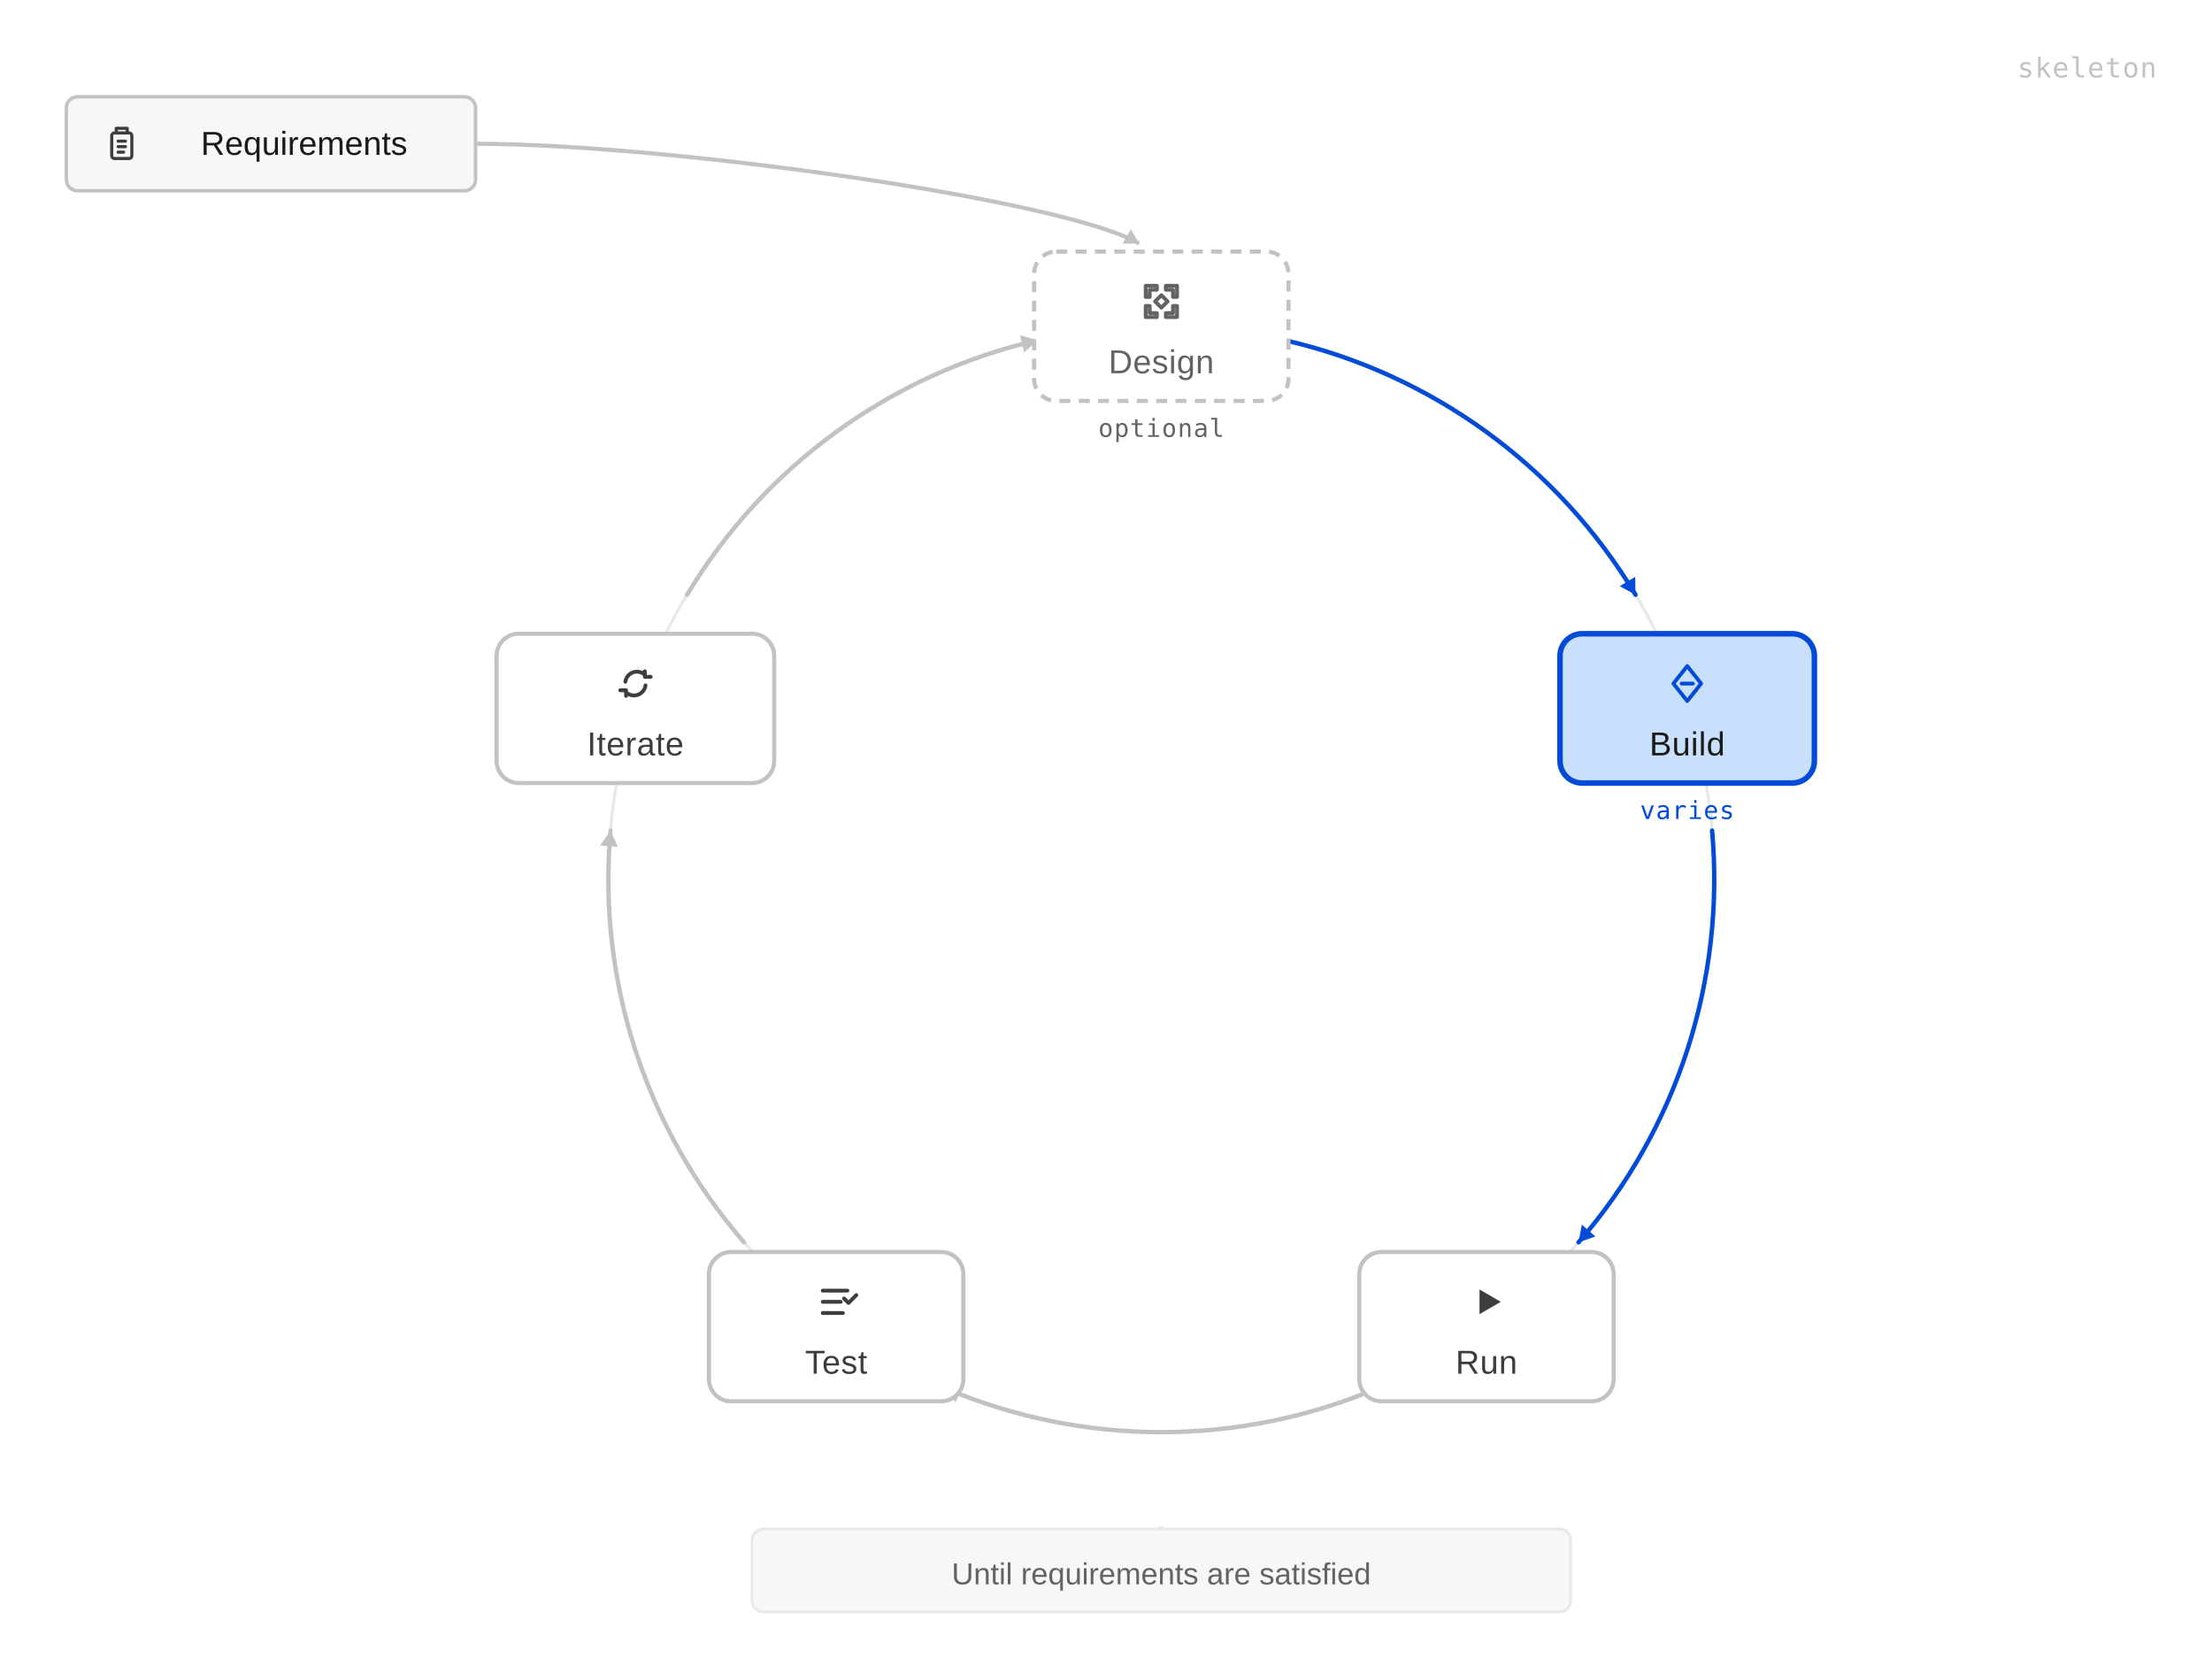
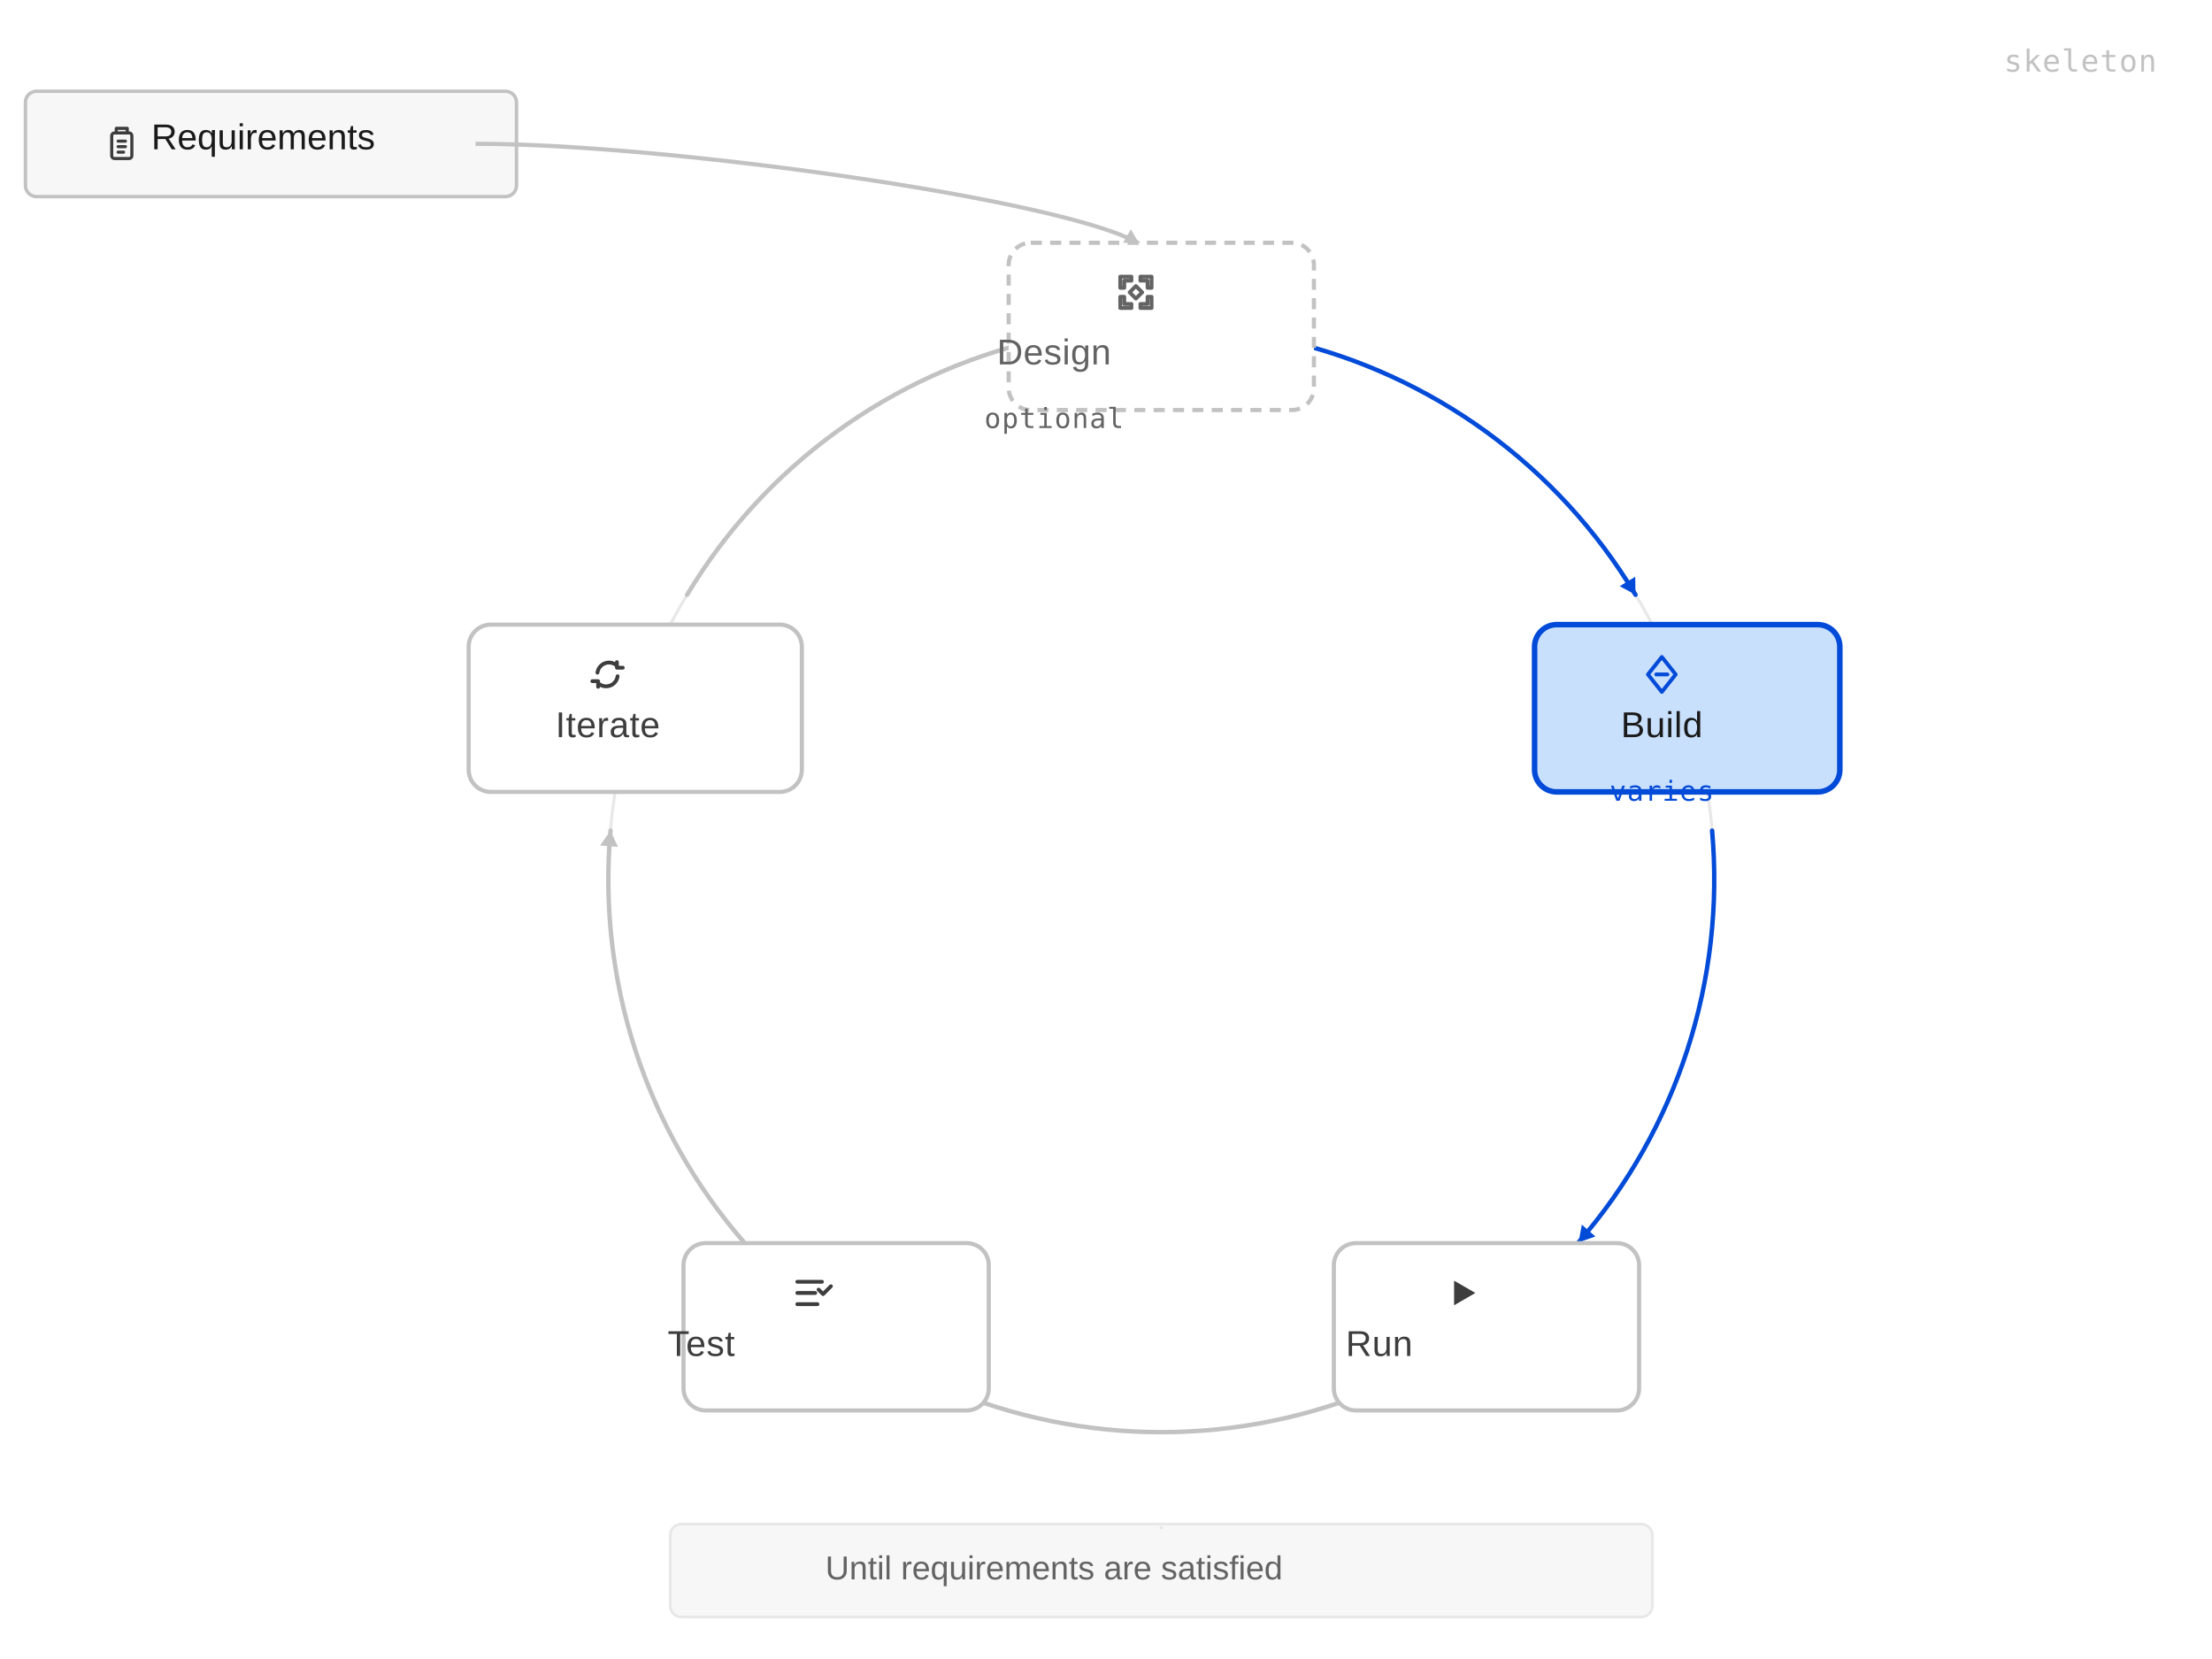
<svg xmlns="http://www.w3.org/2000/svg" viewBox="0 0 800 600" width="800" height="600" role="img" aria-label="The coding feedback loop">
  <rect width="800" height="600" fill="#ffffff" />
  <circle cx="420" cy="318" r="200" fill="none" stroke="#e8e8e8" stroke-width="1.1" />
  <path d="M464.9 123.1 A200 200 0 0 1 591.5 215.1" fill="none" stroke="#024ad8" stroke-width="1.6" stroke-linecap="round" />
  <path d="M591.5 215.1 L585.8 212.0 L591.4 208.6 Z" fill="#024ad8" />
  <path d="M619.2 300.4 A200 200 0 0 1 570.9 449.3" fill="none" stroke="#024ad8" stroke-width="1.6" stroke-linecap="round" />
  <path d="M570.9 449.3 L572.1 442.9 L577.0 447.2 Z" fill="#024ad8" />
  <path d="M498.3 502.0 A200 200 0 0 1 341.7 502.0" fill="none" stroke="#c2c2c2" stroke-width="1.6" stroke-linecap="round" />
  <path d="M341.7 502.0 L348.2 501.3 L345.6 507.2 Z" fill="#c2c2c2" />
  <path d="M269.1 449.3 A200 200 0 0 1 220.8 300.4" fill="none" stroke="#c2c2c2" stroke-width="1.6" stroke-linecap="round" />
  <path d="M220.8 300.4 L223.5 306.3 L217.0 305.8 Z" fill="#c2c2c2" />
  <path d="M248.5 215.1 A200 200 0 0 1 375.1 123.1" fill="none" stroke="#c2c2c2" stroke-width="1.6" stroke-linecap="round" />
  <path d="M375.1 123.1 L370.4 127.5 L368.9 121.2 Z" fill="#c2c2c2" />
-   <rect x="24" y="35" width="148" height="34" rx="4" ry="4" fill="#f7f7f7" stroke="#c2c2c2" stroke-width="1.25" />
+   <rect x="9.2" y="33.0" width="177.6" height="38.1" rx="4" ry="4" fill="#f7f7f7" stroke="#c2c2c2" stroke-width="1.25" />
  <g transform="translate(36.1 44.1) scale(0.662)" fill="none" stroke="#3d3d3d" stroke-width="1.7" stroke-linecap="round" stroke-linejoin="round">
    <path d="M9 3.5h6v2.5H9zM8 6h8a1.5 1.5 0 0 1 1.5 1.5v11A1.5 1.5 0 0 1 16 20H8a1.5 1.5 0 0 1-1.5-1.5v-11A1.5 1.5 0 0 1 8 6zM10 10.5h4M10 13.5h4M10 16.5h3" />
  </g>
-   <text x="110" y="56" text-anchor="middle" font-family="IBM Plex Sans, Helvetica Neue, Arial, sans-serif" font-size="12" font-weight="500" fill="#1a1a1a">Requirements</text>
+   <text x="95.2" y="54.0" text-anchor="middle" font-family="IBM Plex Sans, Helvetica Neue, Arial, sans-serif" font-size="13" font-weight="500" fill="#1a1a1a">Requirements</text>
  <path d="M172 52 C242 52, 385.5 72.4, 412.0 88.1" fill="none" stroke="#c2c2c2" stroke-width="1.5" />
  <path d="M412.0 88.1 L406.0 88.1 L409.0 82.9 Z" fill="#c2c2c2" />
-   <rect x="272" y="553" width="296" height="30" rx="4" fill="#f7f7f7" stroke="#e8e8e8" stroke-width="1" />
-   <text x="420" y="573" text-anchor="middle" font-family="IBM Plex Sans, Helvetica Neue, Arial, sans-serif" font-size="11" fill="#636363">Until requirements are satisfied</text>
+   <rect x="242.4" y="551.2" width="355.2" height="33.6" rx="4" fill="#f7f7f7" stroke="#e8e8e8" stroke-width="1" />
+   <text x="381.2" y="571.2" text-anchor="middle" font-family="IBM Plex Sans, Helvetica Neue, Arial, sans-serif" font-size="12" fill="#636363">Until requirements are satisfied</text>
  <path d="M420.0 552.0 L420 553" fill="none" stroke="#e8e8e8" stroke-width="1.2" stroke-dasharray="3 3" />
-   <rect x="374.0" y="91.0" width="92" height="54" rx="8" ry="8" fill="#ffffff" stroke="#c2c2c2" stroke-width="1.5" stroke-dasharray="4 3" />
-   <g transform="translate(410.3 99.3) scale(0.810)" fill="none" stroke="#636363" stroke-width="1.7" stroke-linecap="round" stroke-linejoin="round">
+   <rect x="364.8" y="87.8" width="110.4" height="60.5" rx="8" ry="8" fill="#ffffff" stroke="#c2c2c2" stroke-width="1.5" stroke-dasharray="4 3" />
+   <g transform="translate(401.1 96.0) scale(0.810)" fill="none" stroke="#636363" stroke-width="1.7" stroke-linecap="round" stroke-linejoin="round">
    <path d="M5 5h5v1.8H6.8V10H5V5zM14 5h5v5h-1.8V6.8H14V5zM5 14h1.8v3.2H10V19H5v-5zM17.2 14H19v5h-5v-1.8h3.2V14zM9.2 12l2.8-2.8L14.8 12 12 14.8z" />
  </g>
-   <text x="420.0" y="135.0" text-anchor="middle" font-family="IBM Plex Sans, Helvetica Neue, Arial, sans-serif" font-size="12" font-weight="500" letter-spacing="0.16" fill="#636363">Design</text>
-   <text x="420.0" y="158.0" text-anchor="middle" font-family="IBM Plex Mono, ui-monospace, Menlo, monospace" font-size="9" letter-spacing="0.32" fill="#636363">optional</text>
-   <rect x="564.2" y="229.2" width="92" height="54" rx="8" ry="8" fill="#c9e0fc" stroke="#024ad8" stroke-width="2.0" />
-   <g transform="translate(600.5 237.5) scale(0.810)" fill="none" stroke="#024ad8" stroke-width="1.7" stroke-linecap="round" stroke-linejoin="round">
+   <text x="381.2" y="131.8" text-anchor="middle" font-family="IBM Plex Sans, Helvetica Neue, Arial, sans-serif" font-size="13" font-weight="500" letter-spacing="0.16" fill="#636363">Design</text>
+   <text x="381.2" y="154.8" text-anchor="middle" font-family="IBM Plex Mono, ui-monospace, Menlo, monospace" font-size="10" letter-spacing="0.32" fill="#636363">optional</text>
+   <rect x="555.0" y="225.9" width="110.4" height="60.5" rx="8" ry="8" fill="#c9e0fc" stroke="#024ad8" stroke-width="2.0" />
+   <g transform="translate(591.3 234.2) scale(0.810)" fill="none" stroke="#024ad8" stroke-width="1.7" stroke-linecap="round" stroke-linejoin="round">
    <path d="M12 4.2 18.2 12 12 19.8 5.8 12zM9.5 12h5" />
  </g>
-   <text x="610.2" y="273.2" text-anchor="middle" font-family="IBM Plex Sans, Helvetica Neue, Arial, sans-serif" font-size="12" font-weight="500" letter-spacing="0.16" fill="#1a1a1a">Build</text>
-   <text x="610.2" y="296.2" text-anchor="middle" font-family="IBM Plex Mono, ui-monospace, Menlo, monospace" font-size="9" letter-spacing="0.32" fill="#024ad8">varies</text>
-   <rect x="491.6" y="452.8" width="92" height="54" rx="8" ry="8" fill="#ffffff" stroke="#c2c2c2" stroke-width="1.5" />
-   <g transform="translate(527.8 461.1) scale(0.810)">
+   <text x="601.0" y="266.6" text-anchor="middle" font-family="IBM Plex Sans, Helvetica Neue, Arial, sans-serif" font-size="13" font-weight="500" letter-spacing="0.16" fill="#1a1a1a">Build</text>
+   <text x="601.0" y="289.6" text-anchor="middle" font-family="IBM Plex Mono, ui-monospace, Menlo, monospace" font-size="10" letter-spacing="0.32" fill="#024ad8">varies</text>
+   <rect x="482.4" y="449.6" width="110.4" height="60.5" rx="8" ry="8" fill="#ffffff" stroke="#c2c2c2" stroke-width="1.5" />
+   <g transform="translate(518.6 457.9) scale(0.810)">
    <path d="M9 6.5l9.5 5.5L9 17.5z" fill="#3d3d3d" stroke="none" />
  </g>
-   <text x="537.6" y="496.8" text-anchor="middle" font-family="IBM Plex Sans, Helvetica Neue, Arial, sans-serif" font-size="12" font-weight="500" letter-spacing="0.16" fill="#3d3d3d">Run</text>
-   <rect x="256.4" y="452.8" width="92" height="54" rx="8" ry="8" fill="#ffffff" stroke="#c2c2c2" stroke-width="1.5" />
-   <g transform="translate(292.7 461.1) scale(0.810)" fill="none" stroke="#3d3d3d" stroke-width="1.7" stroke-linecap="round" stroke-linejoin="round">
+   <text x="498.8" y="490.4" text-anchor="middle" font-family="IBM Plex Sans, Helvetica Neue, Arial, sans-serif" font-size="13" font-weight="500" letter-spacing="0.16" fill="#3d3d3d">Run</text>
+   <rect x="247.2" y="449.6" width="110.4" height="60.5" rx="8" ry="8" fill="#ffffff" stroke="#c2c2c2" stroke-width="1.5" />
+   <g transform="translate(283.5 457.9) scale(0.810)" fill="none" stroke="#3d3d3d" stroke-width="1.7" stroke-linecap="round" stroke-linejoin="round">
    <path d="M6 7h11M6 12h8M6 17h9M15.5 10.5l2 2 3.5-3.5" />
  </g>
-   <text x="302.4" y="496.8" text-anchor="middle" font-family="IBM Plex Sans, Helvetica Neue, Arial, sans-serif" font-size="12" font-weight="500" letter-spacing="0.16" fill="#3d3d3d">Test</text>
-   <rect x="179.6" y="229.2" width="100.4" height="54" rx="8" ry="8" fill="#ffffff" stroke="#c2c2c2" stroke-width="1.5" />
-   <g transform="translate(220.1 237.5) scale(0.810)" fill="none" stroke="#3d3d3d" stroke-width="1.7" stroke-linecap="round" stroke-linejoin="round">
+   <text x="253.6" y="490.4" text-anchor="middle" font-family="IBM Plex Sans, Helvetica Neue, Arial, sans-serif" font-size="13" font-weight="500" letter-spacing="0.16" fill="#3d3d3d">Test</text>
+   <rect x="169.5" y="225.9" width="120.5" height="60.5" rx="8" ry="8" fill="#ffffff" stroke="#c2c2c2" stroke-width="1.5" />
+   <g transform="translate(210.0 234.2) scale(0.810)" fill="none" stroke="#3d3d3d" stroke-width="1.7" stroke-linecap="round" stroke-linejoin="round">
    <path d="M7.5 11.2a5.2 5.2 0 0 1 8.6-3.2M16.2 6.5V9h2.6M16.5 12.8a5.2 5.2 0 0 1-8.6 3.2M7.8 17.5V15H5.2" />
  </g>
-   <text x="229.8" y="273.2" text-anchor="middle" font-family="IBM Plex Sans, Helvetica Neue, Arial, sans-serif" font-size="12" font-weight="500" letter-spacing="0.16" fill="#3d3d3d">Iterate</text>
-   <text x="780" y="28" text-anchor="end" font-family="IBM Plex Mono, ui-monospace, Menlo, monospace" font-size="10" letter-spacing="0.32" fill="#c2c2c2">skeleton</text>
+   <text x="219.8" y="266.6" text-anchor="middle" font-family="IBM Plex Sans, Helvetica Neue, Arial, sans-serif" font-size="13" font-weight="500" letter-spacing="0.16" fill="#3d3d3d">Iterate</text>
+   <text x="780" y="25.9" text-anchor="end" font-family="IBM Plex Mono, ui-monospace, Menlo, monospace" font-size="11" letter-spacing="0.32" fill="#c2c2c2">skeleton</text>
</svg>
